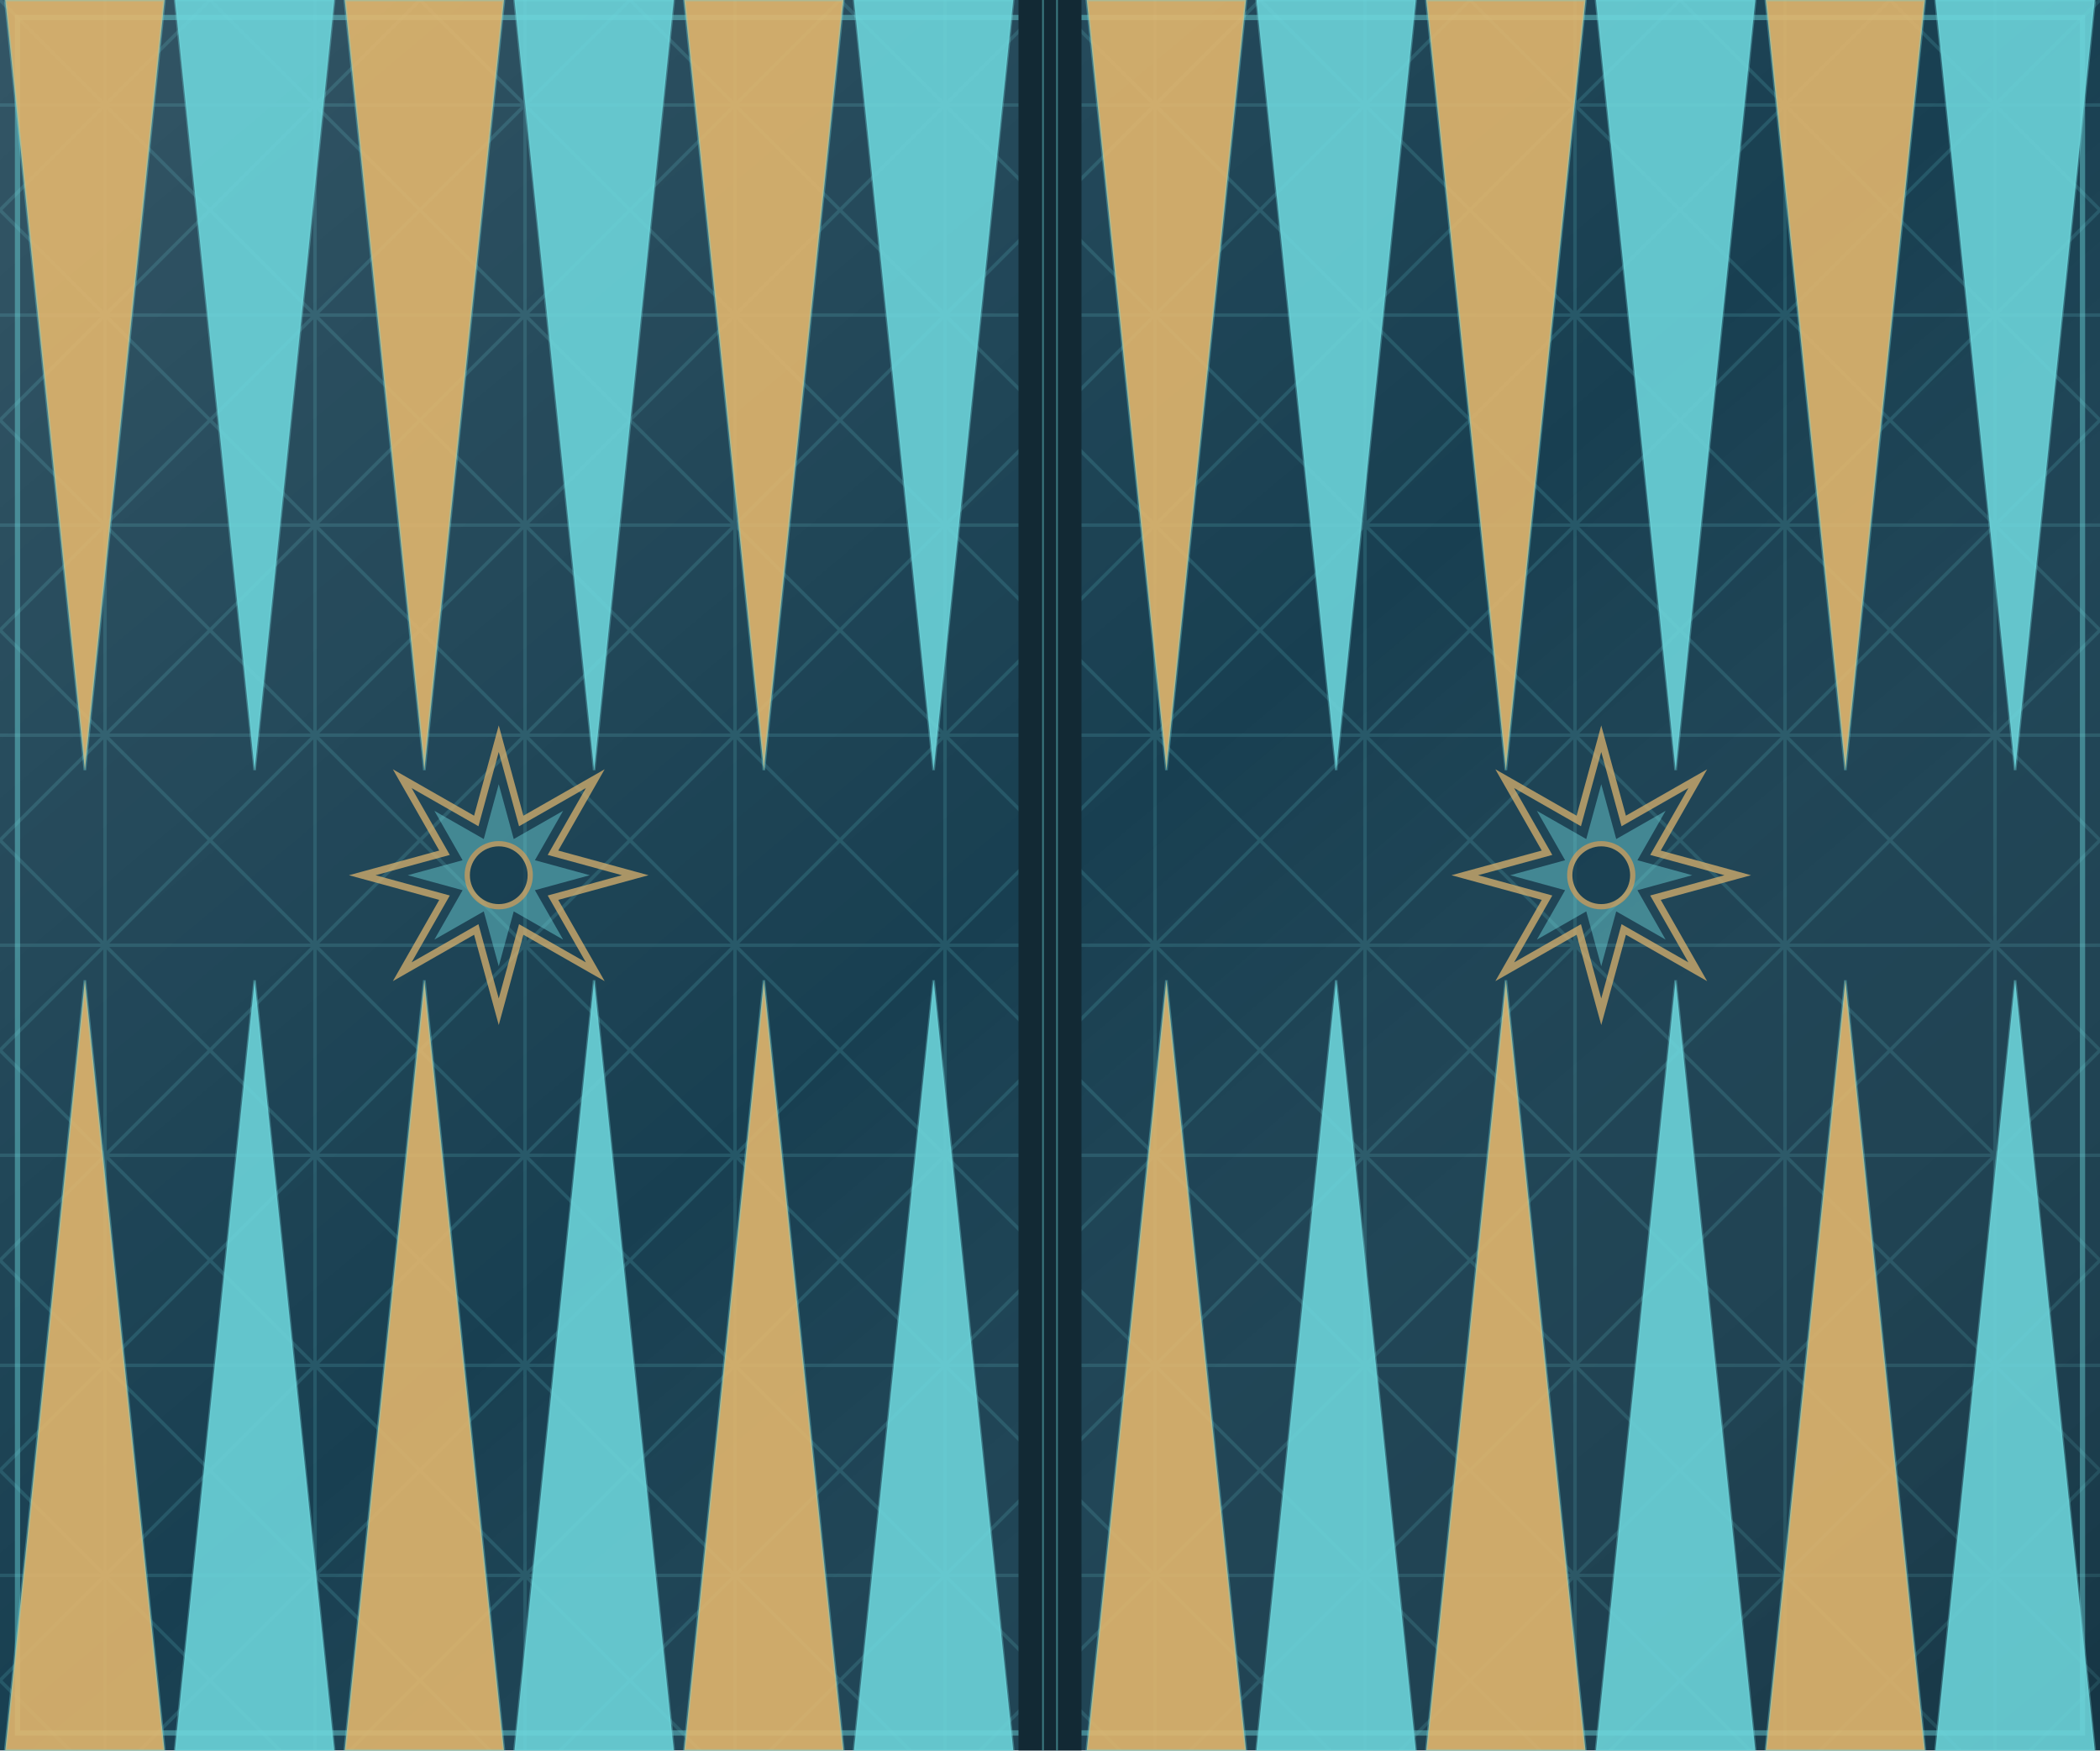
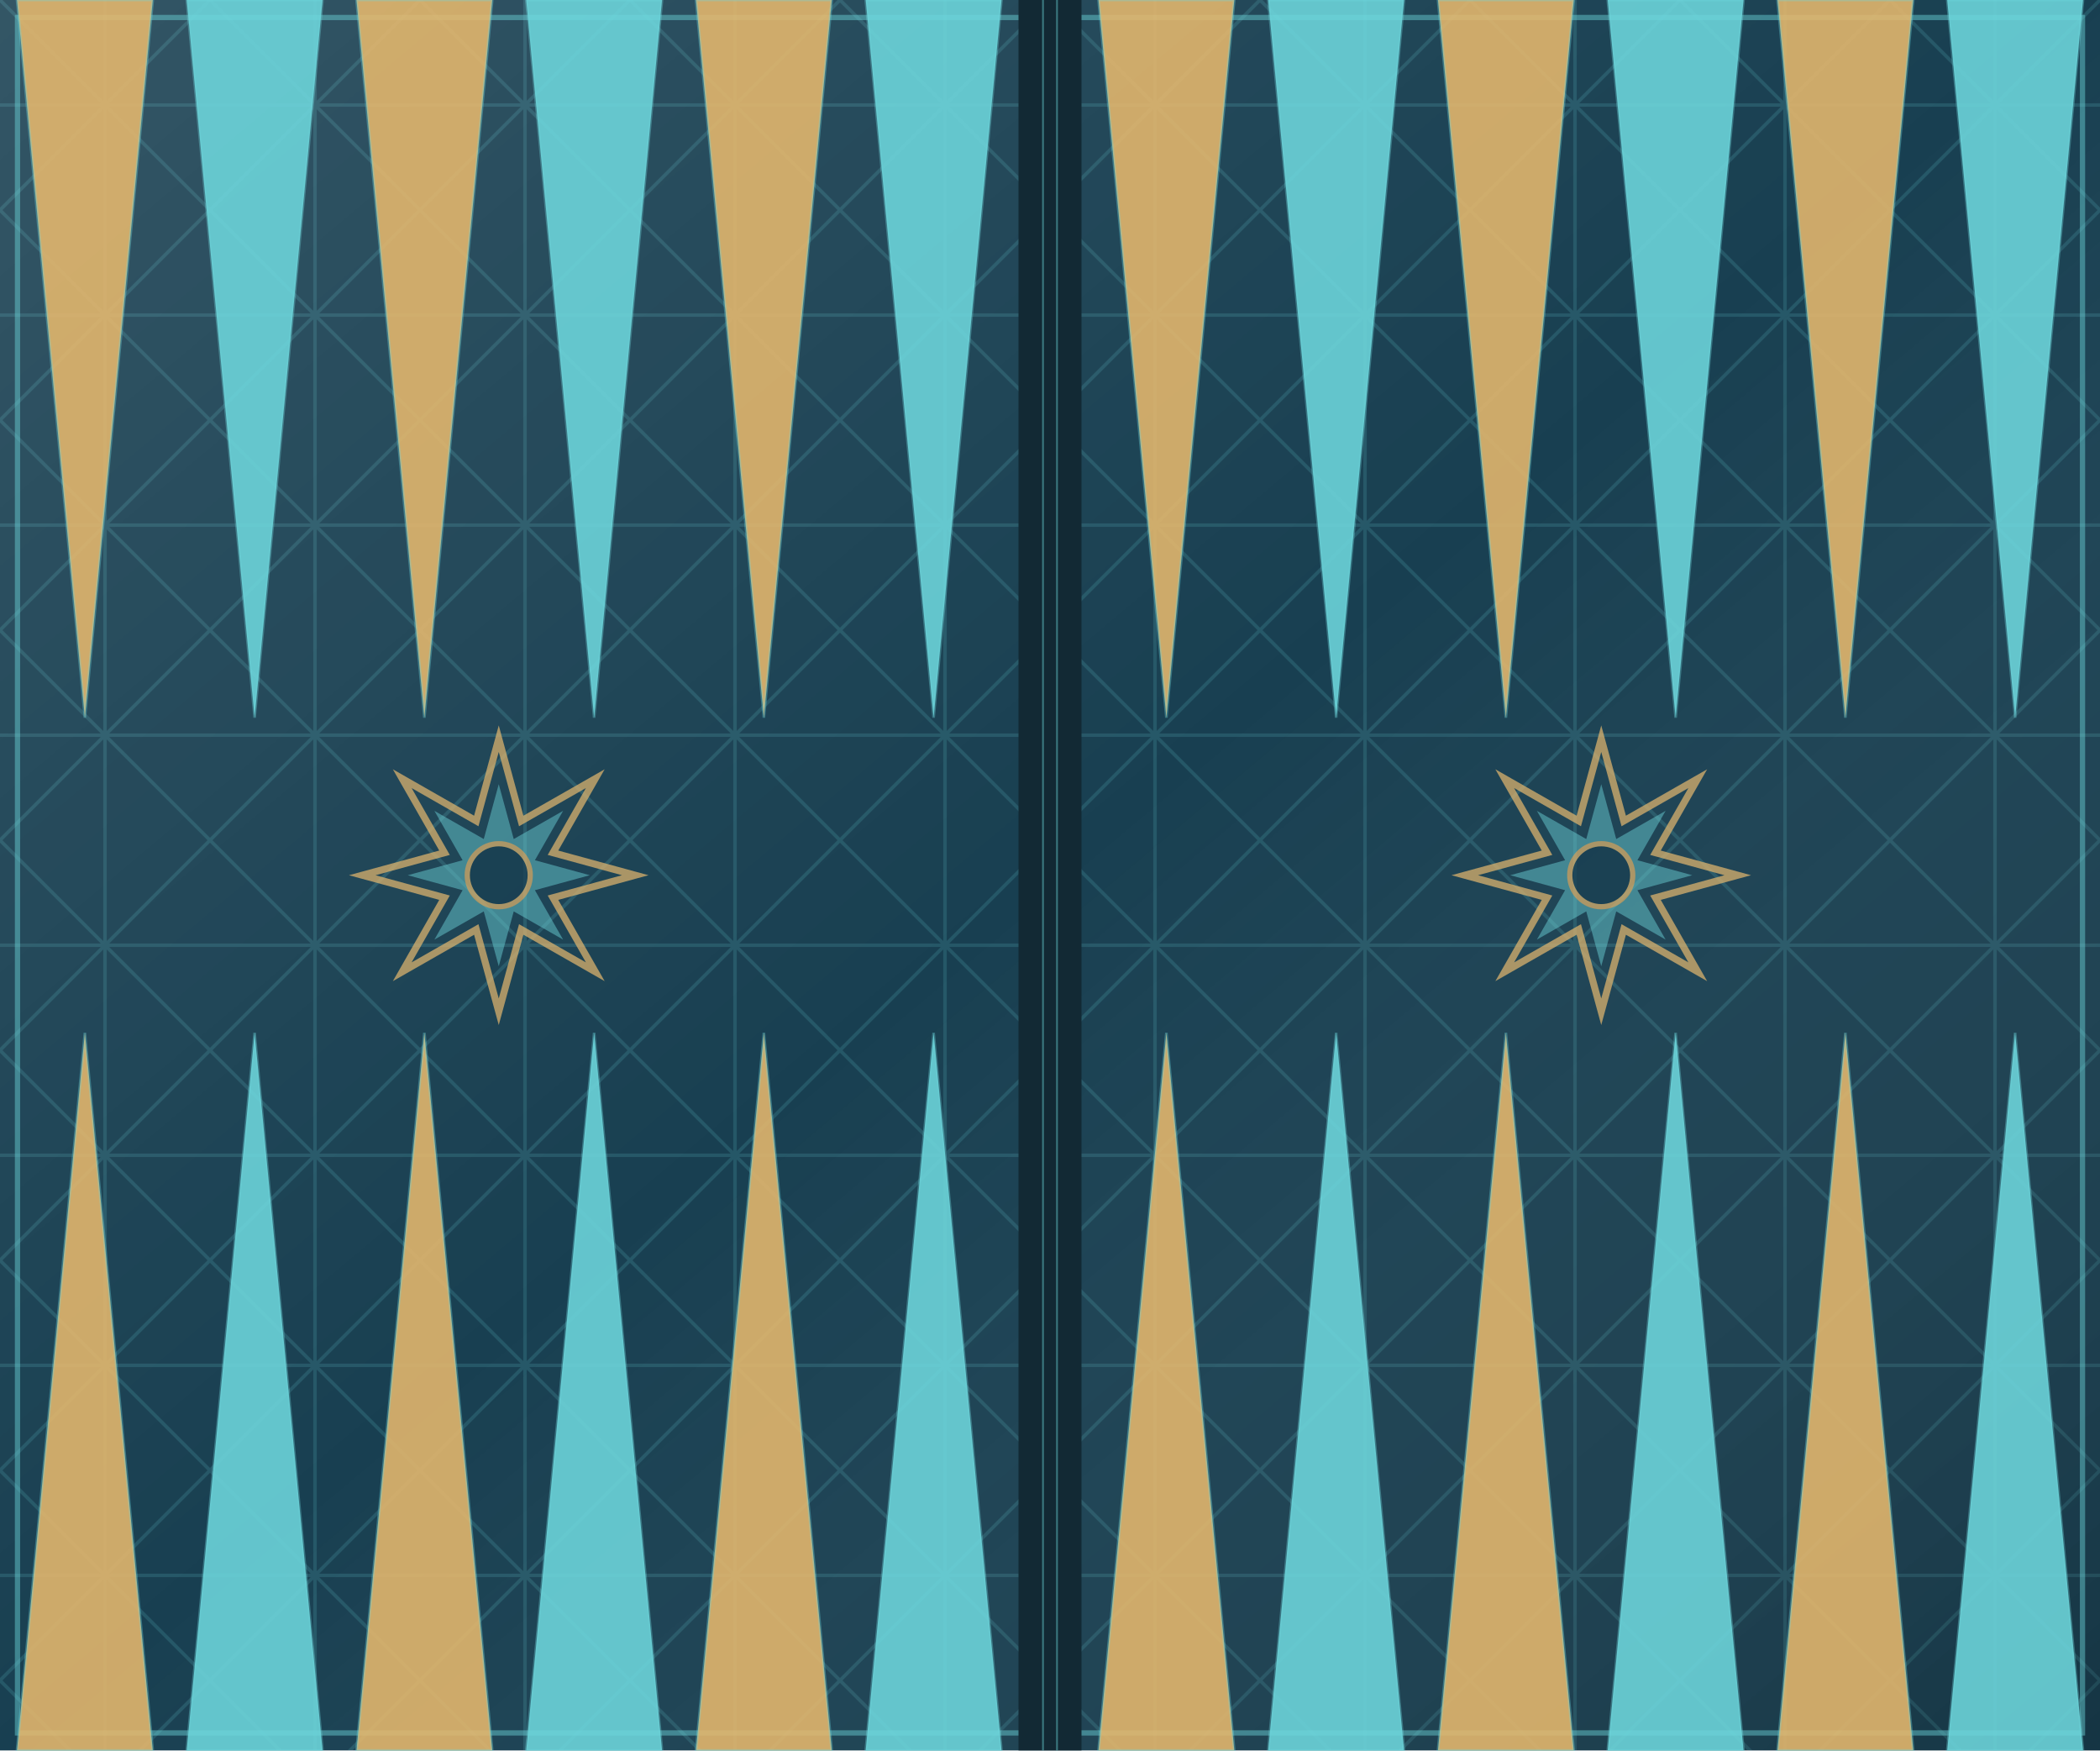
<svg xmlns="http://www.w3.org/2000/svg" viewBox="0 0 1200 1000" preserveAspectRatio="none">
  <defs>
    <pattern id="texture" width="120" height="120" patternUnits="userSpaceOnUse">
      <path d="M0 0L60 60 120 0M0 120L60 60 120 120M0 60H120M60 0V120" fill="none" stroke="#6dd7dc" opacity=".16" stroke-width="2" />
    </pattern>
    <linearGradient id="sheen" x2="1" y2="1">
      <stop stop-color="#fff" stop-opacity=".12" />
      <stop offset=".5" stop-color="#fff" stop-opacity="0" />
      <stop offset="1" stop-color="#000" stop-opacity=".18" />
    </linearGradient>
  </defs>
  <rect width="1200" height="1000" fill="#183f51" />
  <rect width="1200" height="1000" fill="url(#texture)" />
  <rect width="1200" height="1000" fill="url(#sheen)" />
  <path d="M10 10H1190V990H10Z" fill="none" stroke="#6dd7dc" stroke-opacity=".45" stroke-width="3" />
  <g transform="translate(285 500)" opacity=".7">
    <polygon points="0.00,-78.00 12.84,-30.99 55.15,-55.15 30.99,-12.84 78.00,0.00 30.99,12.84 55.15,55.15 12.84,30.99 0.00,78.00 -12.84,30.99 -55.15,55.15 -30.99,12.84 -78.00,0.00 -30.99,-12.84 -55.15,-55.15 -12.84,-30.99" fill="none" stroke="#e5b86d" stroke-width="4" />
    <polygon points="0.00,-52.00 8.56,-20.66 36.77,-36.77 20.66,-8.56 52.00,0.00 20.66,8.56 36.77,36.77 8.56,20.66 0.00,52.00 -8.56,20.66 -36.77,36.77 -20.66,8.56 -52.00,0.00 -20.66,-8.56 -36.77,-36.77 -8.56,-20.66" fill="#6dd7dc" opacity=".65" />
    <circle r="18" fill="#183f51" stroke="#e5b86d" stroke-width="3" />
  </g>
  <g transform="translate(915 500)" opacity=".7">
    <polygon points="0.00,-78.00 12.84,-30.99 55.15,-55.15 30.99,-12.84 78.00,0.00 30.99,12.84 55.15,55.15 12.84,30.99 0.00,78.00 -12.84,30.99 -55.15,55.15 -30.99,12.84 -78.00,0.00 -30.99,-12.84 -55.15,-55.15 -12.84,-30.99" fill="none" stroke="#e5b86d" stroke-width="4" />
    <polygon points="0.00,-52.00 8.56,-20.66 36.77,-36.77 20.66,-8.56 52.00,0.00 20.66,8.56 36.77,36.77 8.56,20.66 0.00,52.00 -8.56,20.66 -36.77,36.77 -20.66,8.56 -52.00,0.00 -20.66,-8.56 -36.77,-36.77 -8.56,-20.66" fill="#6dd7dc" opacity=".65" />
    <circle r="18" fill="#183f51" stroke="#e5b86d" stroke-width="3" />
  </g>
-   <path d="M3 0H94L48.5 440Z" fill="#e5b86d" fill-opacity=".88" stroke="#6dd7dc" stroke-opacity=".35" stroke-width="1.5" />
-   <path d="M100 0H191L145.5 440Z" fill="#6dd7dc" fill-opacity=".88" stroke="#6dd7dc" stroke-opacity=".35" stroke-width="1.5" />
-   <path d="M197 0H288L242.5 440Z" fill="#e5b86d" fill-opacity=".88" stroke="#6dd7dc" stroke-opacity=".35" stroke-width="1.5" />
-   <path d="M294 0H385L339.5 440Z" fill="#6dd7dc" fill-opacity=".88" stroke="#6dd7dc" stroke-opacity=".35" stroke-width="1.5" />
-   <path d="M391 0H482L436.5 440Z" fill="#e5b86d" fill-opacity=".88" stroke="#6dd7dc" stroke-opacity=".35" stroke-width="1.5" />
-   <path d="M488 0H579L533.5 440Z" fill="#6dd7dc" fill-opacity=".88" stroke="#6dd7dc" stroke-opacity=".35" stroke-width="1.5" />
-   <path d="M621 0H712L666.5 440Z" fill="#e5b86d" fill-opacity=".88" stroke="#6dd7dc" stroke-opacity=".35" stroke-width="1.5" />
-   <path d="M718 0H809L763.5 440Z" fill="#6dd7dc" fill-opacity=".88" stroke="#6dd7dc" stroke-opacity=".35" stroke-width="1.5" />
-   <path d="M815 0H906L860.5 440Z" fill="#e5b86d" fill-opacity=".88" stroke="#6dd7dc" stroke-opacity=".35" stroke-width="1.5" />
-   <path d="M912 0H1003L957.5 440Z" fill="#6dd7dc" fill-opacity=".88" stroke="#6dd7dc" stroke-opacity=".35" stroke-width="1.5" />
-   <path d="M1009 0H1100L1054.5 440Z" fill="#e5b86d" fill-opacity=".88" stroke="#6dd7dc" stroke-opacity=".35" stroke-width="1.5" />
-   <path d="M1106 0H1197L1151.5 440Z" fill="#6dd7dc" fill-opacity=".88" stroke="#6dd7dc" stroke-opacity=".35" stroke-width="1.5" />
-   <path d="M3 1000H94L48.5 560Z" fill="#e5b86d" fill-opacity=".88" stroke="#6dd7dc" stroke-opacity=".35" stroke-width="1.5" />
-   <path d="M100 1000H191L145.5 560Z" fill="#6dd7dc" fill-opacity=".88" stroke="#6dd7dc" stroke-opacity=".35" stroke-width="1.5" />
-   <path d="M197 1000H288L242.5 560Z" fill="#e5b86d" fill-opacity=".88" stroke="#6dd7dc" stroke-opacity=".35" stroke-width="1.5" />
-   <path d="M294 1000H385L339.5 560Z" fill="#6dd7dc" fill-opacity=".88" stroke="#6dd7dc" stroke-opacity=".35" stroke-width="1.5" />
-   <path d="M391 1000H482L436.5 560Z" fill="#e5b86d" fill-opacity=".88" stroke="#6dd7dc" stroke-opacity=".35" stroke-width="1.5" />
-   <path d="M488 1000H579L533.5 560Z" fill="#6dd7dc" fill-opacity=".88" stroke="#6dd7dc" stroke-opacity=".35" stroke-width="1.5" />
-   <path d="M621 1000H712L666.5 560Z" fill="#e5b86d" fill-opacity=".88" stroke="#6dd7dc" stroke-opacity=".35" stroke-width="1.5" />
-   <path d="M718 1000H809L763.5 560Z" fill="#6dd7dc" fill-opacity=".88" stroke="#6dd7dc" stroke-opacity=".35" stroke-width="1.5" />
-   <path d="M815 1000H906L860.5 560Z" fill="#e5b86d" fill-opacity=".88" stroke="#6dd7dc" stroke-opacity=".35" stroke-width="1.5" />
-   <path d="M912 1000H1003L957.5 560Z" fill="#6dd7dc" fill-opacity=".88" stroke="#6dd7dc" stroke-opacity=".35" stroke-width="1.5" />
-   <path d="M1009 1000H1100L1054.5 560Z" fill="#e5b86d" fill-opacity=".88" stroke="#6dd7dc" stroke-opacity=".35" stroke-width="1.5" />
-   <path d="M1106 1000H1197L1151.5 560Z" fill="#6dd7dc" fill-opacity=".88" stroke="#6dd7dc" stroke-opacity=".35" stroke-width="1.5" />
+   <path d="M9.7 0H87.3L48.5 410Z" fill="#e5b86d" fill-opacity=".88" stroke="#6dd7dc" stroke-opacity=".35" stroke-width="1.5" />
+   <path d="M106.7 0H184.3L145.5 410Z" fill="#6dd7dc" fill-opacity=".88" stroke="#6dd7dc" stroke-opacity=".35" stroke-width="1.5" />
+   <path d="M203.7 0H281.3L242.5 410Z" fill="#e5b86d" fill-opacity=".88" stroke="#6dd7dc" stroke-opacity=".35" stroke-width="1.5" />
+   <path d="M300.7 0H378.3L339.5 410Z" fill="#6dd7dc" fill-opacity=".88" stroke="#6dd7dc" stroke-opacity=".35" stroke-width="1.5" />
+   <path d="M397.7 0H475.3L436.5 410Z" fill="#e5b86d" fill-opacity=".88" stroke="#6dd7dc" stroke-opacity=".35" stroke-width="1.5" />
+   <path d="M494.7 0H572.3L533.5 410Z" fill="#6dd7dc" fill-opacity=".88" stroke="#6dd7dc" stroke-opacity=".35" stroke-width="1.5" />
+   <path d="M627.7 0H705.3L666.5 410Z" fill="#e5b86d" fill-opacity=".88" stroke="#6dd7dc" stroke-opacity=".35" stroke-width="1.5" />
+   <path d="M724.7 0H802.3L763.5 410Z" fill="#6dd7dc" fill-opacity=".88" stroke="#6dd7dc" stroke-opacity=".35" stroke-width="1.5" />
+   <path d="M821.7 0H899.3L860.5 410Z" fill="#e5b86d" fill-opacity=".88" stroke="#6dd7dc" stroke-opacity=".35" stroke-width="1.5" />
+   <path d="M918.7 0H996.3L957.5 410Z" fill="#6dd7dc" fill-opacity=".88" stroke="#6dd7dc" stroke-opacity=".35" stroke-width="1.5" />
+   <path d="M1015.7 0H1093.3L1054.5 410Z" fill="#e5b86d" fill-opacity=".88" stroke="#6dd7dc" stroke-opacity=".35" stroke-width="1.5" />
+   <path d="M1112.7 0H1190.3L1151.5 410Z" fill="#6dd7dc" fill-opacity=".88" stroke="#6dd7dc" stroke-opacity=".35" stroke-width="1.5" />
+   <path d="M9.7 1000H87.3L48.5 590Z" fill="#e5b86d" fill-opacity=".88" stroke="#6dd7dc" stroke-opacity=".35" stroke-width="1.5" />
+   <path d="M106.7 1000H184.3L145.5 590Z" fill="#6dd7dc" fill-opacity=".88" stroke="#6dd7dc" stroke-opacity=".35" stroke-width="1.5" />
+   <path d="M203.7 1000H281.3L242.5 590Z" fill="#e5b86d" fill-opacity=".88" stroke="#6dd7dc" stroke-opacity=".35" stroke-width="1.5" />
+   <path d="M300.7 1000H378.3L339.5 590Z" fill="#6dd7dc" fill-opacity=".88" stroke="#6dd7dc" stroke-opacity=".35" stroke-width="1.5" />
+   <path d="M397.7 1000H475.3L436.5 590Z" fill="#e5b86d" fill-opacity=".88" stroke="#6dd7dc" stroke-opacity=".35" stroke-width="1.5" />
+   <path d="M494.7 1000H572.3L533.5 590Z" fill="#6dd7dc" fill-opacity=".88" stroke="#6dd7dc" stroke-opacity=".35" stroke-width="1.5" />
+   <path d="M627.7 1000H705.3L666.5 590Z" fill="#e5b86d" fill-opacity=".88" stroke="#6dd7dc" stroke-opacity=".35" stroke-width="1.5" />
+   <path d="M724.7 1000H802.3L763.5 590Z" fill="#6dd7dc" fill-opacity=".88" stroke="#6dd7dc" stroke-opacity=".35" stroke-width="1.5" />
+   <path d="M821.7 1000H899.3L860.5 590Z" fill="#e5b86d" fill-opacity=".88" stroke="#6dd7dc" stroke-opacity=".35" stroke-width="1.5" />
+   <path d="M918.7 1000H996.3L957.5 590Z" fill="#6dd7dc" fill-opacity=".88" stroke="#6dd7dc" stroke-opacity=".35" stroke-width="1.5" />
+   <path d="M1015.7 1000H1093.3L1054.5 590Z" fill="#e5b86d" fill-opacity=".88" stroke="#6dd7dc" stroke-opacity=".35" stroke-width="1.5" />
+   <path d="M1112.7 1000H1190.3L1151.5 590Z" fill="#6dd7dc" fill-opacity=".88" stroke="#6dd7dc" stroke-opacity=".35" stroke-width="1.5" />
  <rect x="582" width="36" height="1000" fill="#122934" />
  <path d="M596 0V1000M604 0V1000" stroke="#6dd7dc" stroke-opacity=".45" />
</svg>
